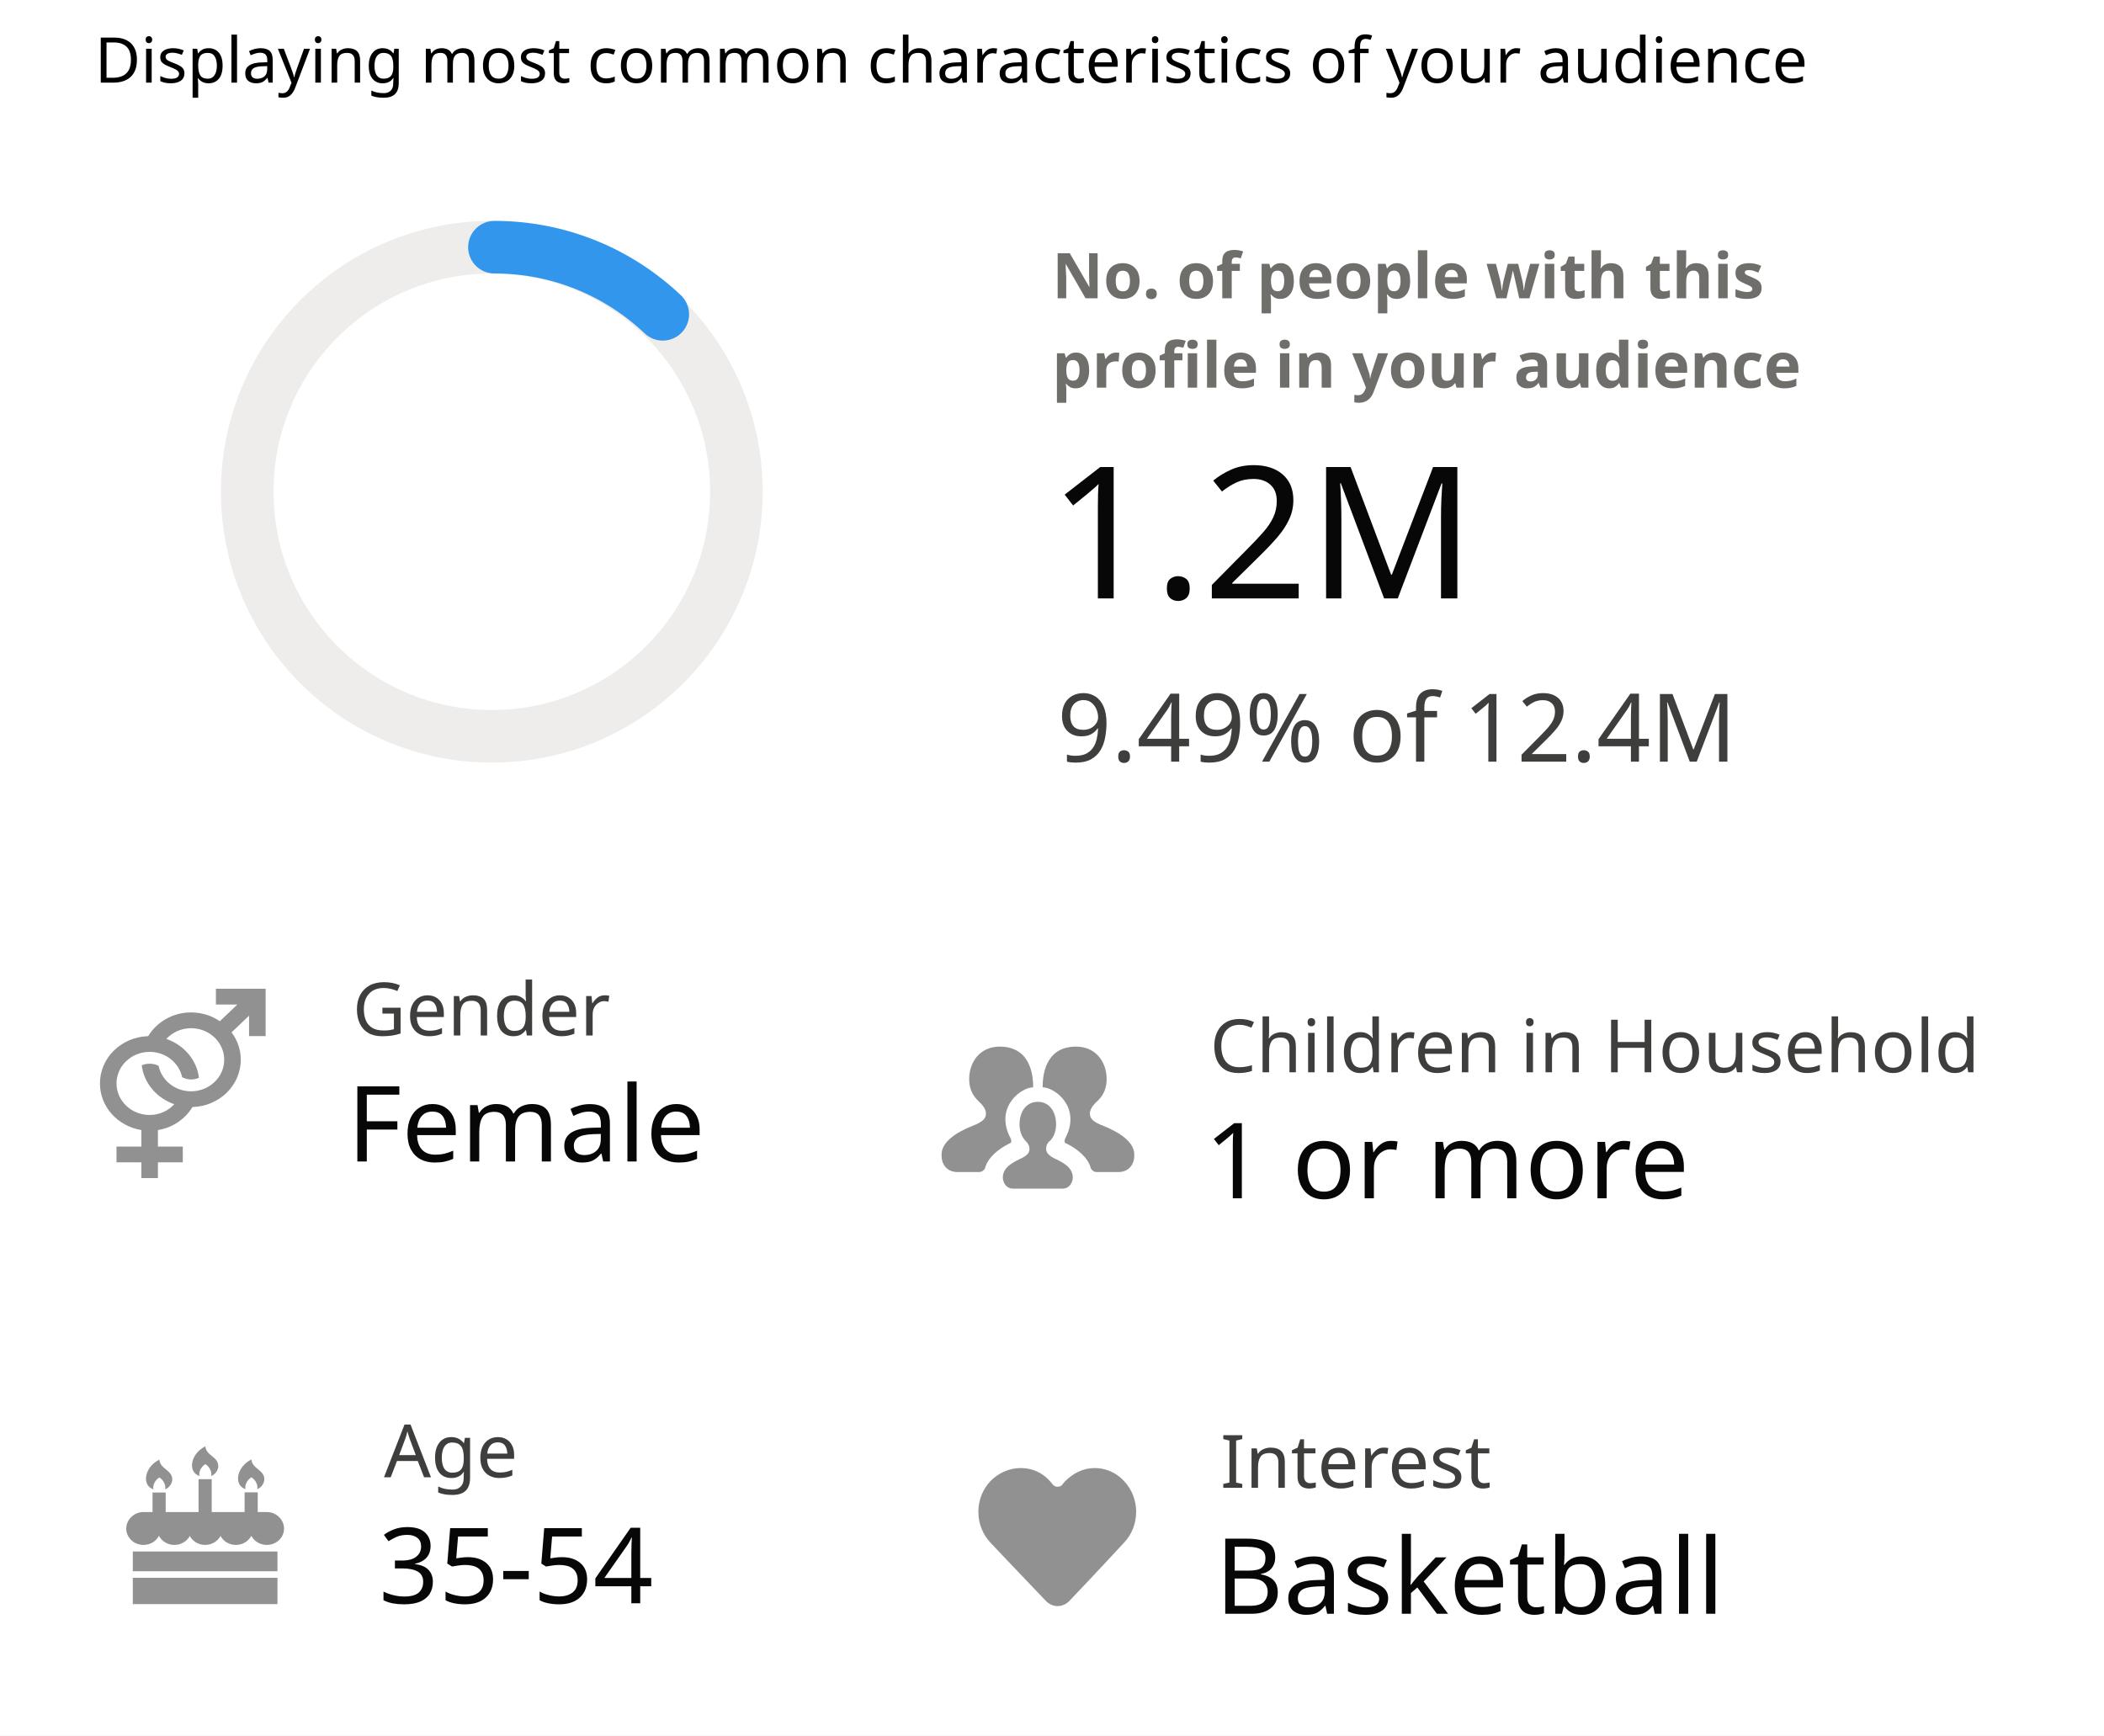
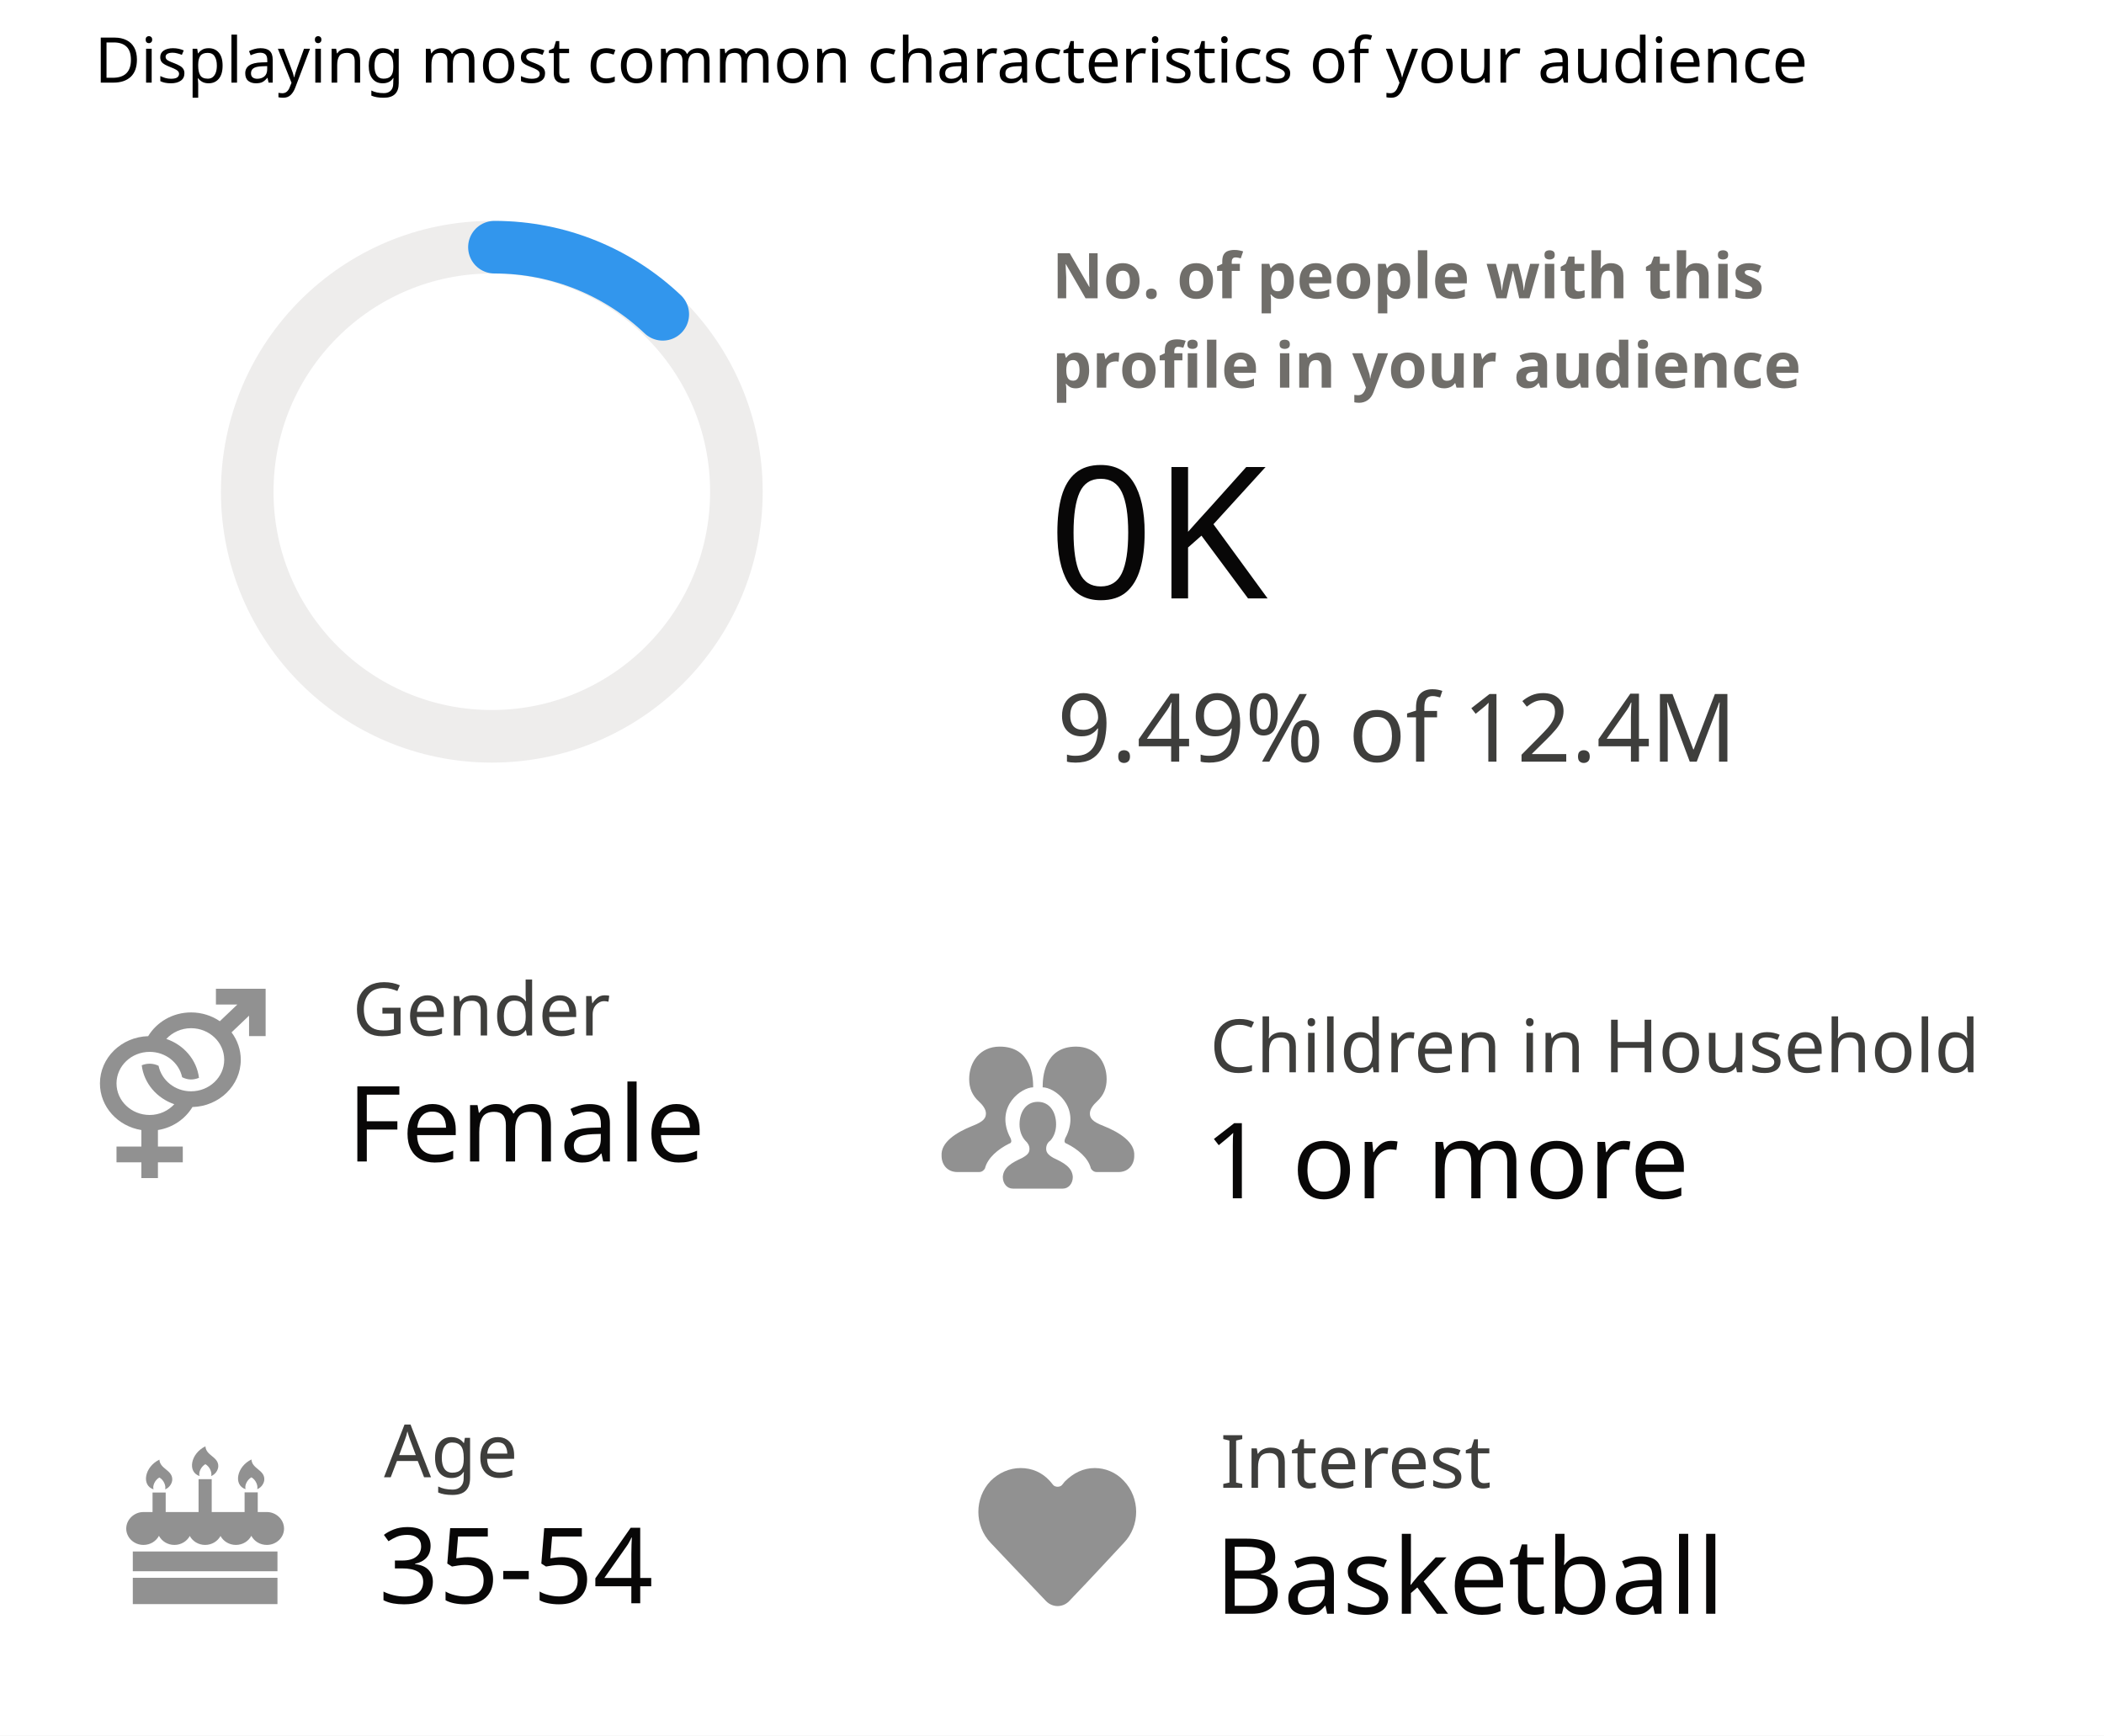
<svg xmlns="http://www.w3.org/2000/svg" width="400" height="330" viewBox="0 0 400 330" fill="none">
  <g id="pacers-dash-card-01">
    <rect id="Rectangle Copy 12" width="400" height="330" fill="white" />
    <text id="Displaying an aggreg" fill="black" xml:space="preserve" style="white-space: pre" font-family="Salesforce Sans" font-size="12" letter-spacing="0px">
      <tspan x="18" y="15.712">Displaying most common characteristics of your audience</tspan>
    </text>
    <g id="Group 41">
      <text id="Gender" fill="#3E3E3C" xml:space="preserve" style="white-space: pre" font-family="Salesforce Sans" font-size="14" letter-spacing="0px">
        <tspan x="67" y="196.888">Gender</tspan>
      </text>
      <text id="Gender_2" fill="#080707" xml:space="preserve" style="white-space: pre" font-family="Salesforce Sans" font-size="20" letter-spacing="0px">
        <tspan x="66" y="220.84">Female</tspan>
      </text>
      <g id="Group 37">
        <g id="iconmonstr-gender-5">
          <path id="Shape" fill-rule="evenodd" clip-rule="evenodd" d="M41.05 191V188H50.5V197H47.35V193.121L44.022 196.29C45.121 197.762 45.775 199.556 45.775 201.5C45.775 206.385 41.683 210.353 36.588 210.488C35.213 212.76 32.846 214.413 30.025 214.865V218H34.75V221H30.025V224H26.875V221H22.15V218H26.875V214.865C22.408 214.149 19 210.459 19 206C19 201.121 23.081 197.158 28.166 197.014C29.798 194.324 32.828 192.5 36.325 192.5C38.366 192.5 40.25 193.123 41.795 194.17L45.123 191H41.05ZM30.147 202.646C30.713 205.406 33.264 207.5 36.326 207.5C39.8 207.5 42.626 204.809 42.626 201.5C42.626 198.191 39.8 195.5 36.326 195.5C34.449 195.5 32.771 196.295 31.618 197.54C34.935 198.668 37.403 201.497 37.828 204.936C36.688 205.396 35.696 205.346 34.627 204.821C34.05 202.076 31.502 200 28.451 200C24.976 200 22.151 202.691 22.151 206C22.151 209.309 24.976 212 28.451 212C30.327 212 31.988 211.201 33.136 209.954C29.823 208.818 27.364 205.986 26.945 202.547C27.997 202.127 29.108 202.147 30.147 202.646Z" fill="#919191" />
        </g>
      </g>
      <text id="Gender_3" fill="#3E3E3C" xml:space="preserve" style="white-space: pre" font-family="Salesforce Sans" font-size="14" letter-spacing="0px">
        <tspan x="73" y="280.888">Age</tspan>
      </text>
      <text id="Gender_4" fill="#080707" xml:space="preserve" style="white-space: pre" font-family="Salesforce Sans" font-size="20" letter-spacing="0px">
        <tspan x="72" y="304.84">35-54</tspan>
      </text>
      <g id="Group 38.1">
        <path id="Shape_2" fill-rule="evenodd" clip-rule="evenodd" d="M52.749 300V305H25.249V300H52.749ZM25.249 298.75V295H52.749V298.75H25.249ZM50.816 287.5C52.386 287.514 53.984 288.814 54 290.625C54.015 292.35 52.53 293.75 50.719 293.75C49.434 293.75 48.319 293.045 47.781 292.017C47.244 293.045 46.129 293.75 44.844 293.75C43.57 293.75 42.465 293.057 41.922 292.047C41.377 293.057 40.274 293.75 39 293.75C37.726 293.75 36.623 293.057 36.079 292.047C35.535 293.057 34.43 293.75 33.156 293.75C31.871 293.75 30.758 293.045 30.219 292.017C29.68 293.045 28.566 293.75 27.281 293.75C25.47 293.75 23.985 292.35 24 290.625C24.016 288.814 25.615 287.514 27.183 287.5H29V283.782H31.5V287.5H37.75V281.25H40.25V287.5H46.5V283.75H49V287.5H50.816ZM29.191 283.186C26.82 282.41 27.503 278.881 30.304 277.533C30.404 279.31 32.75 279.49 32.75 281.285C32.75 282.038 32.199 282.878 31.395 283.186C31.587 282.55 31.163 281.416 30.295 280.925C29.418 281.434 28.966 282.553 29.191 283.186ZM46.691 283.154C44.321 282.378 45.004 278.849 47.805 277.5C47.905 279.277 50.251 279.457 50.251 281.252C50.251 282.005 49.7 282.845 48.896 283.154C49.087 282.518 48.663 281.384 47.796 280.893C46.919 281.401 46.467 282.52 46.691 283.154ZM37.941 280.654C35.569 279.878 36.252 276.349 39.053 275C39.153 276.777 41.499 276.957 41.499 278.752C41.499 279.505 40.948 280.345 40.144 280.654C40.336 280.018 39.912 278.884 39.044 278.393C38.167 278.901 37.715 280.02 37.941 280.654Z" fill="#919191" />
      </g>
      <text id="Gender_5" fill="#3E3E3C" xml:space="preserve" style="white-space: pre" font-family="Salesforce Sans" font-size="14" letter-spacing="0px">
        <tspan x="232" y="282.888">Interest</tspan>
      </text>
      <text id="Gender_6" fill="#080707" xml:space="preserve" style="white-space: pre" font-family="Salesforce Sans" font-size="20" letter-spacing="0px">
        <tspan x="231" y="306.84">Basketball</tspan>
      </text>
      <text id="Gender_7" fill="#3E3E3C" xml:space="preserve" style="white-space: pre" font-family="Salesforce Sans" font-size="14" letter-spacing="0px">
        <tspan x="230" y="203.888">Children in Household</tspan>
      </text>
      <text id="Gender_8" fill="#080707" xml:space="preserve" style="white-space: pre" font-family="Salesforce Sans" font-size="20" letter-spacing="0px">
        <tspan x="229" y="227.84">1 or more</tspan>
      </text>
      <path id="Shape_3" fill-rule="evenodd" clip-rule="evenodd" d="M207.204 211.697C207.204 210.839 207.953 209.981 208.515 209.467C209.827 208.265 210.389 206.893 210.389 205.177C210.389 201.917 208.328 199 204.58 199C198.482 199 198.222 204.913 198.222 206.743C200.463 206.743 205.292 210.295 202.816 215.831C202.441 216.517 202.066 217.288 202.816 217.459C204.877 218.489 206.886 220.136 207.391 222.164C207.578 222.507 207.953 222.85 208.515 222.85H212.638C214.511 222.85 215.636 221.477 215.636 219.762C215.823 217.188 212.825 215.3 209.827 214.099C207.578 213.241 207.204 212.555 207.204 211.697ZM187.44 211.697C187.44 210.839 186.691 209.981 186.129 209.467C184.817 208.265 184.255 206.893 184.255 205.177C184.255 201.917 186.316 199 190.064 199C196.162 199 196.422 204.913 196.422 206.743C194.181 206.743 189.352 210.295 191.828 215.831C192.203 216.517 192.578 217.288 191.828 217.459C189.767 218.489 187.758 220.136 187.253 222.164C187.066 222.507 186.691 222.85 186.129 222.85H182.006C180.133 222.85 179.008 221.477 179.008 219.762C178.821 217.188 181.819 215.3 184.817 214.099C187.066 213.241 187.44 212.555 187.44 211.697ZM200.282 220.17C199.09 219.51 198.891 218.96 198.891 218.41C198.891 217.75 199.189 217.2 199.686 216.87C200.381 216.1 200.778 215 200.778 213.79C200.778 211.48 199.586 209.5 197.302 209.5C195.018 209.5 193.827 211.48 193.827 213.79C193.827 215 194.224 216.1 194.919 216.87C195.416 217.31 195.714 217.86 195.714 218.41C195.714 219.07 195.515 219.51 194.323 220.17C192.436 221.05 190.748 221.93 190.649 223.8C190.649 225.01 191.443 226 192.536 226H202.069C203.161 226 203.956 225.01 203.956 223.8C203.857 221.93 202.168 221.05 200.282 220.17V220.17Z" fill="#919191" />
      <path id="Shape_4" fill-rule="evenodd" clip-rule="evenodd" d="M203.235 304.461C202.016 305.68 200.12 305.68 198.901 304.461C195.244 300.668 188.336 293.355 188.336 293.355C185.221 290.104 185.221 284.822 188.336 281.571C189.826 280.081 191.858 279.133 194.025 279.133C196.192 279.133 198.088 279.946 199.578 281.571L200.255 282.384C200.661 282.79 201.474 282.79 201.88 282.384L202.422 281.707C204.047 280.081 205.944 279.133 208.111 279.133C210.142 279.133 212.174 279.946 213.664 281.571C216.779 284.822 216.779 290.104 213.664 293.355C213.664 293.355 206.892 300.668 203.235 304.461V304.461Z" fill="#919191" />
    </g>
    <path id="Oval" opacity="0.5" d="M93.5 140C119.181 140 140 119.181 140 93.5C140 67.819 119.181 47 93.5 47C67.819 47 47 67.819 47 93.5C47 119.181 67.819 140 93.5 140Z" stroke="#DDDBDA" stroke-width="10" />
    <path id="Oval-2" d="M94 47C106.399 47 117.664 51.852 126 59.762" stroke="#3296ED" stroke-width="10" stroke-linecap="round" />
    <text id="75%" fill="#3E3E3C" xml:space="preserve" style="white-space: pre" font-family="Salesforce Sans" font-size="18" letter-spacing="0px">
      <tspan x="201" y="144.818">9.49% of 12.4M</tspan>
    </text>
    <g id="Group 33.1">
      <text id="TOTAL PEOPLE" fill="#706E6A" xml:space="preserve" style="white-space: pre" font-family="Salesforce Sans" font-size="12" font-weight="bold" letter-spacing="0px">
        <tspan x="200" y="56.712">No. of people with this </tspan>
        <tspan x="200" y="73.712">profile in your audience</tspan>
      </text>
      <text fill="#080707" xml:space="preserve" style="white-space: pre" font-family="Salesforce Sans" font-size="35" font-weight="300" letter-spacing="0px">
-         <tspan id="numberAudience" x="199.301" y="113.785">1.2M</tspan>
+         <tspan id="numberAudience" x="199.301" y="113.785">0K</tspan>
      </text>
    </g>
  </g>
</svg>
